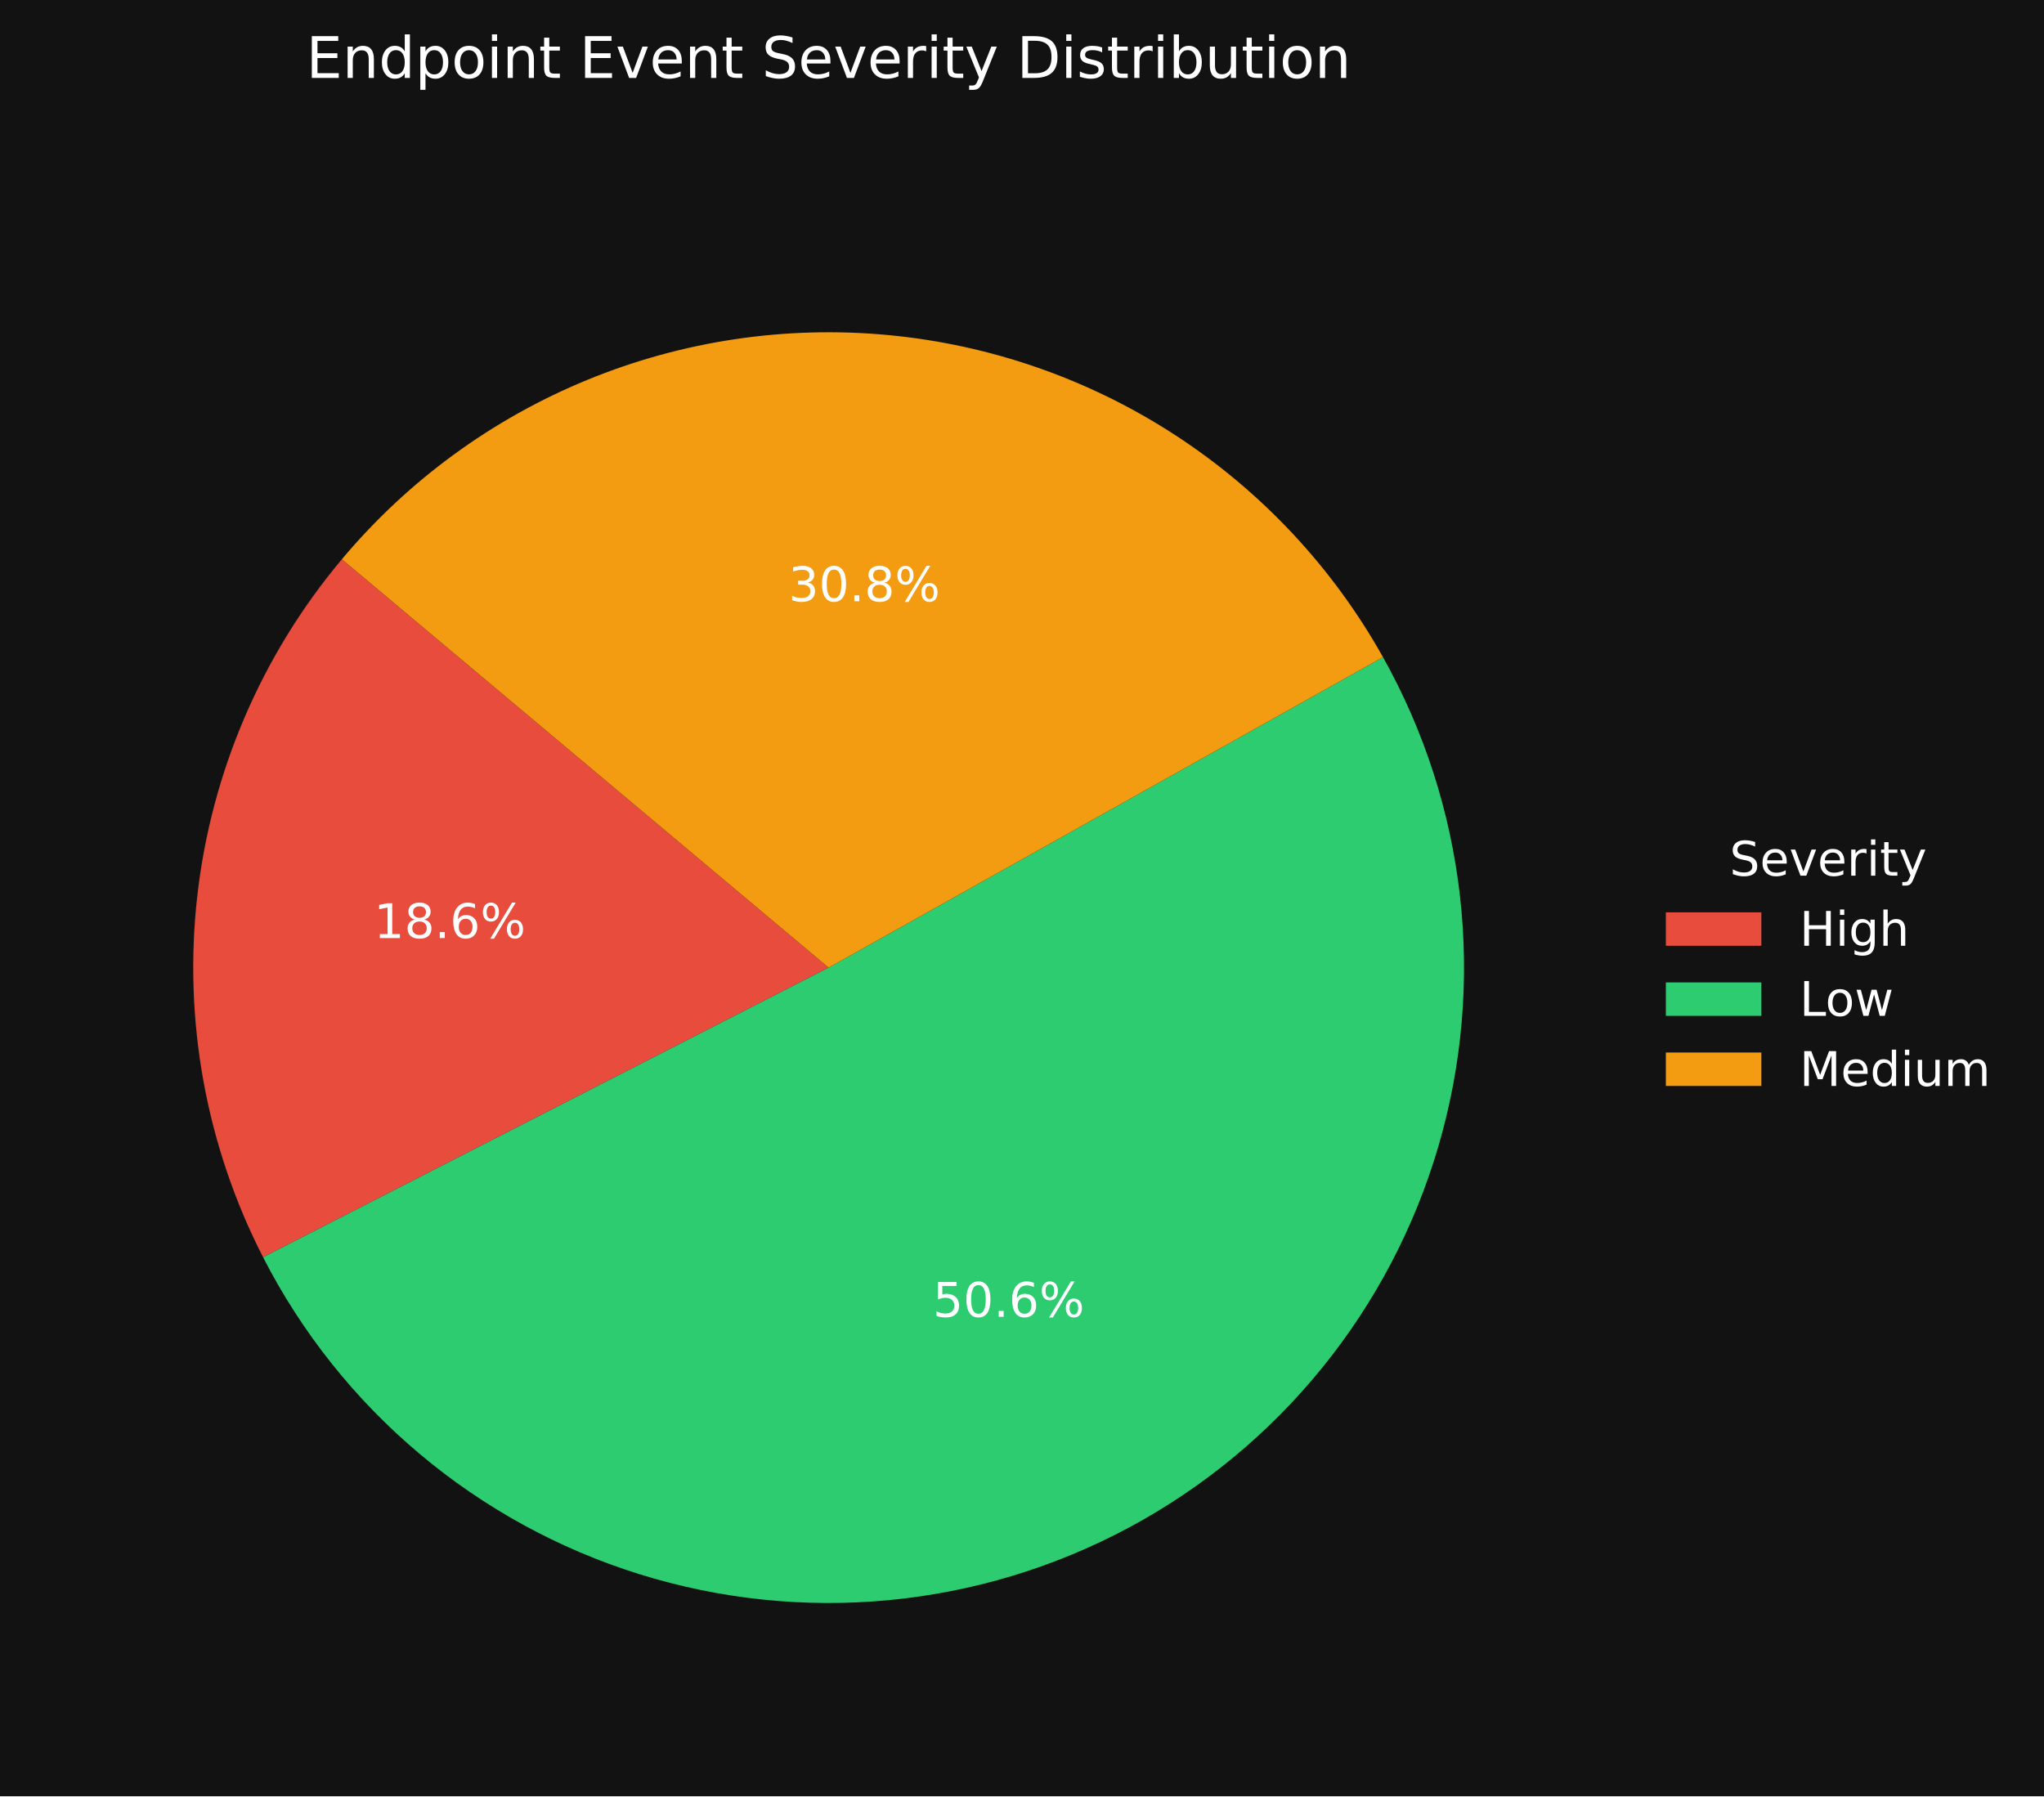
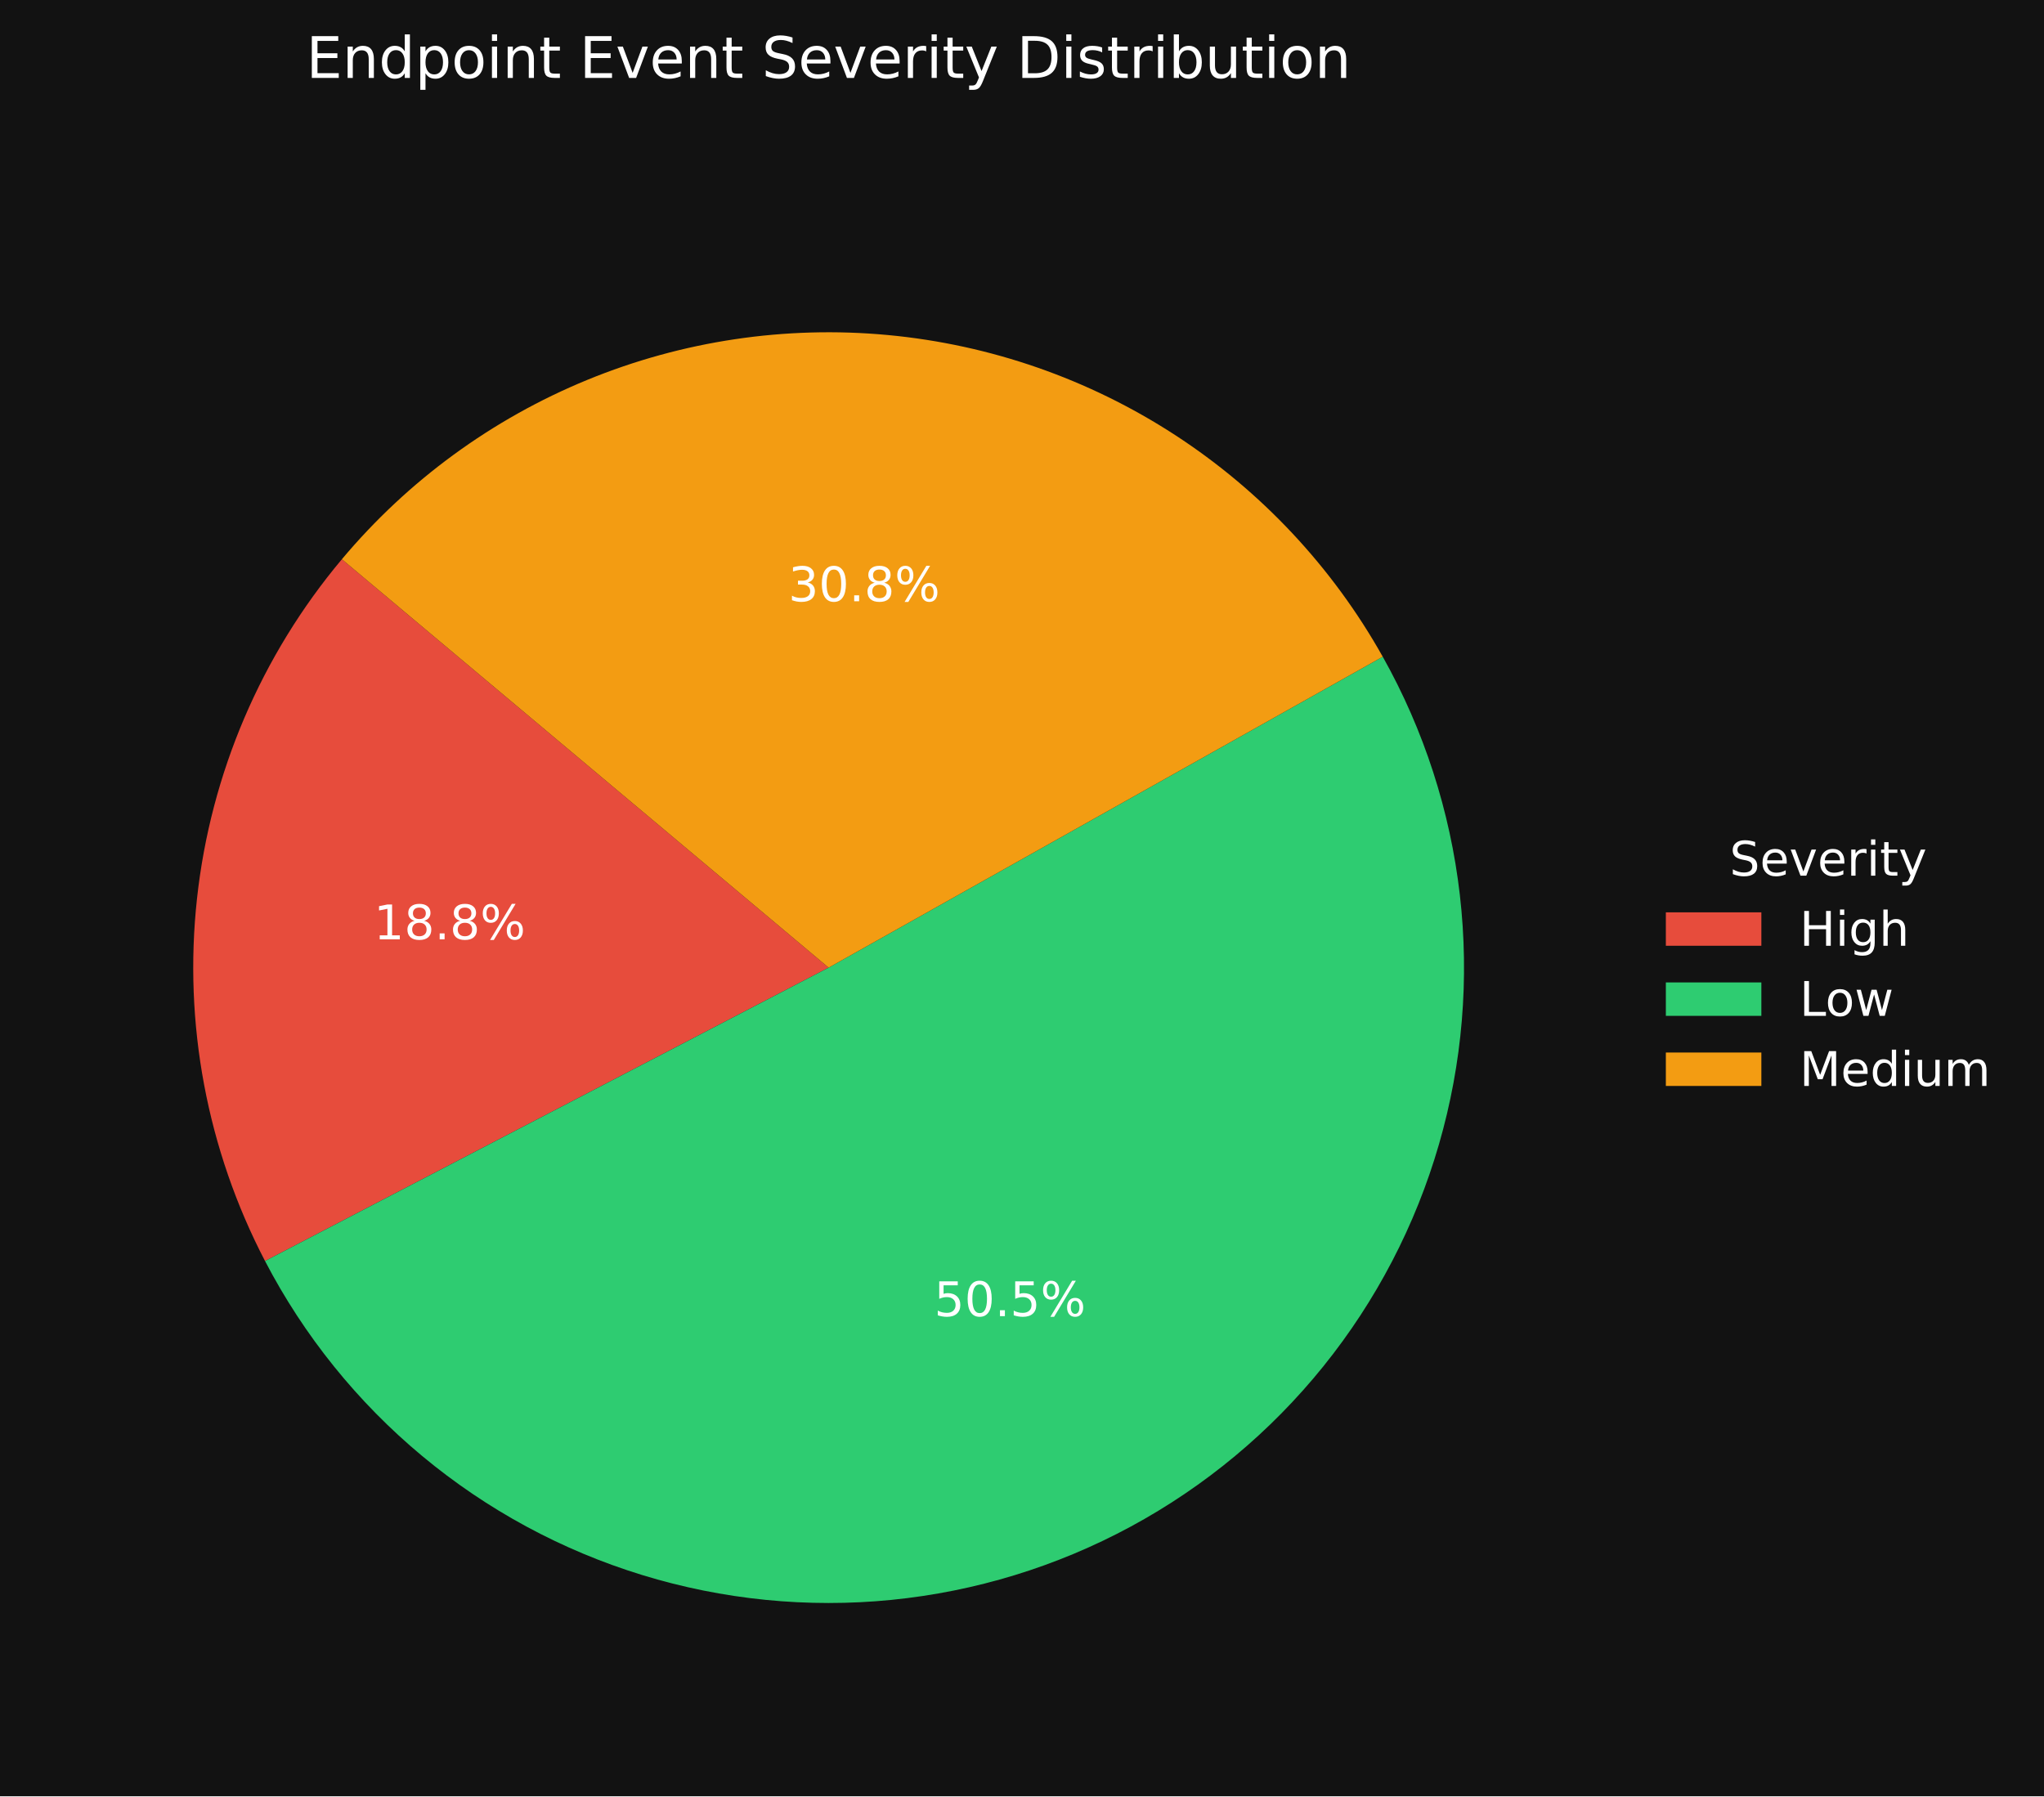
<svg xmlns="http://www.w3.org/2000/svg" xmlns:xlink="http://www.w3.org/1999/xlink" width="428.026pt" height="376.158pt" viewBox="0 0 428.026 376.158" version="1.1">
  <defs>
    <style type="text/css">*{stroke-linejoin: round; stroke-linecap: butt}</style>
  </defs>
  <g id="figure_1">
    <g id="patch_1">
      <path d="M 0 376.158  L 428.026 376.158  L 428.026 -0  L 0 -0  z " style="fill: #121212" />
    </g>
    <g id="axes_1">
      <g id="patch_2">
-         <path d="M 71.593 117.111  C 54.777 137.153 44.239 161.716 41.304 187.713  C 38.369 213.71 43.166 240.004 55.092 263.29  L 173.52 202.638  z " style="fill: #e74c3c" />
+         <path d="M 71.593 117.111  C 54.68 137.268 44.119 161.996 41.255 188.153  C 38.39 214.309 43.348 240.737 55.498 264.077  L 173.52 202.638  z " style="fill: #e74c3c" />
      </g>
      <g id="patch_3">
-         <path d="M 55.092 263.29  C 63.151 279.027 74.268 293.002 87.79 304.394  C 101.312 315.786 116.97 324.37 133.847 329.642  C 150.724 334.914 168.484 336.769 186.087 335.099  C 203.689 333.429 220.783 328.267 236.368 319.916  C 251.953 311.564 265.717 300.189 276.856 286.457  C 287.994 272.725 296.285 256.91 301.241 239.937  C 306.198 222.965 307.722 205.173 305.724 187.605  C 303.726 170.037 298.247 153.042 289.606 137.616  L 173.52 202.638  z " style="fill: #2ecc71" />
+         <path d="M 55.498 264.077  C 63.647 279.731 74.83 293.609 88.394 304.9  C 101.958 316.191 117.634 324.672 134.507 329.846  C 151.38 335.021 169.115 336.787 186.677 335.042  C 204.239 333.297 221.28 328.075 236.805 319.681  C 252.329 311.287 266.03 299.887 277.106 286.147  C 288.183 272.407 296.416 256.6 301.325 239.648  C 306.234 222.696 307.722 204.935 305.701 187.403  C 303.68 169.87 298.191 152.914 289.554 137.523  L 173.52 202.638  z " style="fill: #2ecc71" />
      </g>
      <g id="patch_4">
-         <path d="M 289.606 137.616  C 279.082 118.827 264.152 102.871 246.103 91.123  C 228.054 79.375 207.42 72.183 185.979 70.167  C 164.538 68.15 142.925 71.369 123.002 79.545  C 103.079 87.722 85.436 100.614 71.593 117.111  L 173.52 202.638  z " style="fill: #f39c12" />
+         <path d="M 289.554 137.523  C 279.019 118.75 264.085 102.812 246.036 91.08  C 227.988 79.348 207.359 72.169 185.926 70.162  C 164.493 68.155 142.89 71.378 122.977 79.555  C 103.064 87.733 85.43 100.621 71.593 117.111  L 173.52 202.638  z " style="fill: #f39c12" />
      </g>
      <g id="matplotlib.axis_1" />
      <g id="matplotlib.axis_2" />
      <g id="text_1">
-         <g style="fill: #ffffff" transform="translate(78.30667 196.4422) scale(0.1 -0.1)">
+         <g style="fill: #ffffff" transform="translate(78.27731 196.7063) scale(0.1 -0.1)">
          <defs>
            <path id="DejaVuSans-31" d="M 794 531  L 1825 531  L 1825 4091  L 703 3866  L 703 4441  L 1819 4666  L 2450 4666  L 2450 531  L 3481 531  L 3481 0  L 794 0  L 794 531  z " transform="scale(0.015625)" />
            <path id="DejaVuSans-38" d="M 2034 2216  Q 1584 2216 1326 1975  Q 1069 1734 1069 1313  Q 1069 891 1326 650  Q 1584 409 2034 409  Q 2484 409 2743 651  Q 3003 894 3003 1313  Q 3003 1734 2745 1975  Q 2488 2216 2034 2216  z M 1403 2484  Q 997 2584 770 2862  Q 544 3141 544 3541  Q 544 4100 942 4425  Q 1341 4750 2034 4750  Q 2731 4750 3128 4425  Q 3525 4100 3525 3541  Q 3525 3141 3298 2862  Q 3072 2584 2669 2484  Q 3125 2378 3379 2068  Q 3634 1759 3634 1313  Q 3634 634 3220 271  Q 2806 -91 2034 -91  Q 1263 -91 848 271  Q 434 634 434 1313  Q 434 1759 690 2068  Q 947 2378 1403 2484  z M 1172 3481  Q 1172 3119 1398 2916  Q 1625 2713 2034 2713  Q 2441 2713 2670 2916  Q 2900 3119 2900 3481  Q 2900 3844 2670 4047  Q 2441 4250 2034 4250  Q 1625 4250 1398 4047  Q 1172 3844 1172 3481  z " transform="scale(0.015625)" />
            <path id="DejaVuSans-2e" d="M 684 794  L 1344 794  L 1344 0  L 684 0  L 684 794  z " transform="scale(0.015625)" />
-             <path id="DejaVuSans-36" d="M 2113 2584  Q 1688 2584 1439 2293  Q 1191 2003 1191 1497  Q 1191 994 1439 701  Q 1688 409 2113 409  Q 2538 409 2786 701  Q 3034 994 3034 1497  Q 3034 2003 2786 2293  Q 2538 2584 2113 2584  z M 3366 4563  L 3366 3988  Q 3128 4100 2886 4159  Q 2644 4219 2406 4219  Q 1781 4219 1451 3797  Q 1122 3375 1075 2522  Q 1259 2794 1537 2939  Q 1816 3084 2150 3084  Q 2853 3084 3261 2657  Q 3669 2231 3669 1497  Q 3669 778 3244 343  Q 2819 -91 2113 -91  Q 1303 -91 875 529  Q 447 1150 447 2328  Q 447 3434 972 4092  Q 1497 4750 2381 4750  Q 2619 4750 2861 4703  Q 3103 4656 3366 4563  z " transform="scale(0.015625)" />
            <path id="DejaVuSans-25" d="M 4653 2053  Q 4381 2053 4226 1822  Q 4072 1591 4072 1178  Q 4072 772 4226 539  Q 4381 306 4653 306  Q 4919 306 5073 539  Q 5228 772 5228 1178  Q 5228 1588 5073 1820  Q 4919 2053 4653 2053  z M 4653 2450  Q 5147 2450 5437 2106  Q 5728 1763 5728 1178  Q 5728 594 5436 251  Q 5144 -91 4653 -91  Q 4153 -91 3862 251  Q 3572 594 3572 1178  Q 3572 1766 3864 2108  Q 4156 2450 4653 2450  z M 1428 4353  Q 1159 4353 1004 4120  Q 850 3888 850 3481  Q 850 3069 1003 2837  Q 1156 2606 1428 2606  Q 1700 2606 1854 2837  Q 2009 3069 2009 3481  Q 2009 3884 1853 4118  Q 1697 4353 1428 4353  z M 4250 4750  L 4750 4750  L 1831 -91  L 1331 -91  L 4250 4750  z M 1428 4750  Q 1922 4750 2215 4408  Q 2509 4066 2509 3481  Q 2509 2891 2217 2550  Q 1925 2209 1428 2209  Q 931 2209 642 2551  Q 353 2894 353 3481  Q 353 4063 643 4406  Q 934 4750 1428 4750  z " transform="scale(0.015625)" />
          </defs>
          <use xlink:href="#DejaVuSans-31" />
          <use xlink:href="#DejaVuSans-38" transform="translate(63.62305 0)" />
          <use xlink:href="#DejaVuSans-2e" transform="translate(127.2461 0)" />
-           <use xlink:href="#DejaVuSans-36" transform="translate(159.0332 0)" />
+           <use xlink:href="#DejaVuSans-38" transform="translate(159.0332 0)" />
          <use xlink:href="#DejaVuSans-25" transform="translate(222.6562 0)" />
        </g>
      </g>
      <g id="text_2">
-         <g style="fill: #ffffff" transform="translate(195.3452 275.7641) scale(0.1 -0.1)">
+         <g style="fill: #ffffff" transform="translate(195.6072 275.623) scale(0.1 -0.1)">
          <defs>
            <path id="DejaVuSans-35" d="M 691 4666  L 3169 4666  L 3169 4134  L 1269 4134  L 1269 2991  Q 1406 3038 1543 3061  Q 1681 3084 1819 3084  Q 2600 3084 3056 2656  Q 3513 2228 3513 1497  Q 3513 744 3044 326  Q 2575 -91 1722 -91  Q 1428 -91 1123 -41  Q 819 9 494 109  L 494 744  Q 775 591 1075 516  Q 1375 441 1709 441  Q 2250 441 2565 725  Q 2881 1009 2881 1497  Q 2881 1984 2565 2268  Q 2250 2553 1709 2553  Q 1456 2553 1204 2497  Q 953 2441 691 2322  L 691 4666  z " transform="scale(0.015625)" />
            <path id="DejaVuSans-30" d="M 2034 4250  Q 1547 4250 1301 3770  Q 1056 3291 1056 2328  Q 1056 1369 1301 889  Q 1547 409 2034 409  Q 2525 409 2770 889  Q 3016 1369 3016 2328  Q 3016 3291 2770 3770  Q 2525 4250 2034 4250  z M 2034 4750  Q 2819 4750 3233 4129  Q 3647 3509 3647 2328  Q 3647 1150 3233 529  Q 2819 -91 2034 -91  Q 1250 -91 836 529  Q 422 1150 422 2328  Q 422 3509 836 4129  Q 1250 4750 2034 4750  z " transform="scale(0.015625)" />
          </defs>
          <use xlink:href="#DejaVuSans-35" />
          <use xlink:href="#DejaVuSans-30" transform="translate(63.62305 0)" />
          <use xlink:href="#DejaVuSans-2e" transform="translate(127.2461 0)" />
-           <use xlink:href="#DejaVuSans-36" transform="translate(159.0332 0)" />
+           <use xlink:href="#DejaVuSans-35" transform="translate(159.0332 0)" />
          <use xlink:href="#DejaVuSans-25" transform="translate(222.6562 0)" />
        </g>
      </g>
      <g id="text_3">
-         <g style="fill: #ffffff" transform="translate(165.1118 125.9147) scale(0.1 -0.1)">
+         <g style="fill: #ffffff" transform="translate(165.08 125.9117) scale(0.1 -0.1)">
          <defs>
            <path id="DejaVuSans-33" d="M 2597 2516  Q 3050 2419 3304 2112  Q 3559 1806 3559 1356  Q 3559 666 3084 287  Q 2609 -91 1734 -91  Q 1441 -91 1130 -33  Q 819 25 488 141  L 488 750  Q 750 597 1062 519  Q 1375 441 1716 441  Q 2309 441 2620 675  Q 2931 909 2931 1356  Q 2931 1769 2642 2001  Q 2353 2234 1838 2234  L 1294 2234  L 1294 2753  L 1863 2753  Q 2328 2753 2575 2939  Q 2822 3125 2822 3475  Q 2822 3834 2567 4026  Q 2313 4219 1838 4219  Q 1578 4219 1281 4162  Q 984 4106 628 3988  L 628 4550  Q 988 4650 1302 4700  Q 1616 4750 1894 4750  Q 2613 4750 3031 4423  Q 3450 4097 3450 3541  Q 3450 3153 3228 2886  Q 3006 2619 2597 2516  z " transform="scale(0.015625)" />
          </defs>
          <use xlink:href="#DejaVuSans-33" />
          <use xlink:href="#DejaVuSans-30" transform="translate(63.62305 0)" />
          <use xlink:href="#DejaVuSans-2e" transform="translate(127.2461 0)" />
          <use xlink:href="#DejaVuSans-38" transform="translate(159.0332 0)" />
          <use xlink:href="#DejaVuSans-25" transform="translate(222.6562 0)" />
        </g>
      </g>
      <g id="text_4">
        <g style="fill: #ffffff" transform="translate(64.12219 16.31812) scale(0.12 -0.12)">
          <defs>
            <path id="DejaVuSans-45" d="M 628 4666  L 3578 4666  L 3578 4134  L 1259 4134  L 1259 2753  L 3481 2753  L 3481 2222  L 1259 2222  L 1259 531  L 3634 531  L 3634 0  L 628 0  L 628 4666  z " transform="scale(0.015625)" />
            <path id="DejaVuSans-6e" d="M 3513 2113  L 3513 0  L 2938 0  L 2938 2094  Q 2938 2591 2744 2837  Q 2550 3084 2163 3084  Q 1697 3084 1428 2787  Q 1159 2491 1159 1978  L 1159 0  L 581 0  L 581 3500  L 1159 3500  L 1159 2956  Q 1366 3272 1645 3428  Q 1925 3584 2291 3584  Q 2894 3584 3203 3211  Q 3513 2838 3513 2113  z " transform="scale(0.015625)" />
            <path id="DejaVuSans-64" d="M 2906 2969  L 2906 4863  L 3481 4863  L 3481 0  L 2906 0  L 2906 525  Q 2725 213 2448 61  Q 2172 -91 1784 -91  Q 1150 -91 751 415  Q 353 922 353 1747  Q 353 2572 751 3078  Q 1150 3584 1784 3584  Q 2172 3584 2448 3432  Q 2725 3281 2906 2969  z M 947 1747  Q 947 1113 1208 752  Q 1469 391 1925 391  Q 2381 391 2643 752  Q 2906 1113 2906 1747  Q 2906 2381 2643 2742  Q 2381 3103 1925 3103  Q 1469 3103 1208 2742  Q 947 2381 947 1747  z " transform="scale(0.015625)" />
            <path id="DejaVuSans-70" d="M 1159 525  L 1159 -1331  L 581 -1331  L 581 3500  L 1159 3500  L 1159 2969  Q 1341 3281 1617 3432  Q 1894 3584 2278 3584  Q 2916 3584 3314 3078  Q 3713 2572 3713 1747  Q 3713 922 3314 415  Q 2916 -91 2278 -91  Q 1894 -91 1617 61  Q 1341 213 1159 525  z M 3116 1747  Q 3116 2381 2855 2742  Q 2594 3103 2138 3103  Q 1681 3103 1420 2742  Q 1159 2381 1159 1747  Q 1159 1113 1420 752  Q 1681 391 2138 391  Q 2594 391 2855 752  Q 3116 1113 3116 1747  z " transform="scale(0.015625)" />
            <path id="DejaVuSans-6f" d="M 1959 3097  Q 1497 3097 1228 2736  Q 959 2375 959 1747  Q 959 1119 1226 758  Q 1494 397 1959 397  Q 2419 397 2687 759  Q 2956 1122 2956 1747  Q 2956 2369 2687 2733  Q 2419 3097 1959 3097  z M 1959 3584  Q 2709 3584 3137 3096  Q 3566 2609 3566 1747  Q 3566 888 3137 398  Q 2709 -91 1959 -91  Q 1206 -91 779 398  Q 353 888 353 1747  Q 353 2609 779 3096  Q 1206 3584 1959 3584  z " transform="scale(0.015625)" />
            <path id="DejaVuSans-69" d="M 603 3500  L 1178 3500  L 1178 0  L 603 0  L 603 3500  z M 603 4863  L 1178 4863  L 1178 4134  L 603 4134  L 603 4863  z " transform="scale(0.015625)" />
            <path id="DejaVuSans-74" d="M 1172 4494  L 1172 3500  L 2356 3500  L 2356 3053  L 1172 3053  L 1172 1153  Q 1172 725 1289 603  Q 1406 481 1766 481  L 2356 481  L 2356 0  L 1766 0  Q 1100 0 847 248  Q 594 497 594 1153  L 594 3053  L 172 3053  L 172 3500  L 594 3500  L 594 4494  L 1172 4494  z " transform="scale(0.015625)" />
            <path id="DejaVuSans-20" transform="scale(0.015625)" />
            <path id="DejaVuSans-76" d="M 191 3500  L 800 3500  L 1894 563  L 2988 3500  L 3597 3500  L 2284 0  L 1503 0  L 191 3500  z " transform="scale(0.015625)" />
            <path id="DejaVuSans-65" d="M 3597 1894  L 3597 1613  L 953 1613  Q 991 1019 1311 708  Q 1631 397 2203 397  Q 2534 397 2845 478  Q 3156 559 3463 722  L 3463 178  Q 3153 47 2828 -22  Q 2503 -91 2169 -91  Q 1331 -91 842 396  Q 353 884 353 1716  Q 353 2575 817 3079  Q 1281 3584 2069 3584  Q 2775 3584 3186 3129  Q 3597 2675 3597 1894  z M 3022 2063  Q 3016 2534 2758 2815  Q 2500 3097 2075 3097  Q 1594 3097 1305 2825  Q 1016 2553 972 2059  L 3022 2063  z " transform="scale(0.015625)" />
            <path id="DejaVuSans-53" d="M 3425 4513  L 3425 3897  Q 3066 4069 2747 4153  Q 2428 4238 2131 4238  Q 1616 4238 1336 4038  Q 1056 3838 1056 3469  Q 1056 3159 1242 3001  Q 1428 2844 1947 2747  L 2328 2669  Q 3034 2534 3370 2195  Q 3706 1856 3706 1288  Q 3706 609 3251 259  Q 2797 -91 1919 -91  Q 1588 -91 1214 -16  Q 841 59 441 206  L 441 856  Q 825 641 1194 531  Q 1563 422 1919 422  Q 2459 422 2753 634  Q 3047 847 3047 1241  Q 3047 1584 2836 1778  Q 2625 1972 2144 2069  L 1759 2144  Q 1053 2284 737 2584  Q 422 2884 422 3419  Q 422 4038 858 4394  Q 1294 4750 2059 4750  Q 2388 4750 2728 4690  Q 3069 4631 3425 4513  z " transform="scale(0.015625)" />
            <path id="DejaVuSans-72" d="M 2631 2963  Q 2534 3019 2420 3045  Q 2306 3072 2169 3072  Q 1681 3072 1420 2755  Q 1159 2438 1159 1844  L 1159 0  L 581 0  L 581 3500  L 1159 3500  L 1159 2956  Q 1341 3275 1631 3429  Q 1922 3584 2338 3584  Q 2397 3584 2469 3576  Q 2541 3569 2628 3553  L 2631 2963  z " transform="scale(0.015625)" />
            <path id="DejaVuSans-79" d="M 2059 -325  Q 1816 -950 1584 -1140  Q 1353 -1331 966 -1331  L 506 -1331  L 506 -850  L 844 -850  Q 1081 -850 1212 -737  Q 1344 -625 1503 -206  L 1606 56  L 191 3500  L 800 3500  L 1894 763  L 2988 3500  L 3597 3500  L 2059 -325  z " transform="scale(0.015625)" />
            <path id="DejaVuSans-44" d="M 1259 4147  L 1259 519  L 2022 519  Q 2988 519 3436 956  Q 3884 1394 3884 2338  Q 3884 3275 3436 3711  Q 2988 4147 2022 4147  L 1259 4147  z M 628 4666  L 1925 4666  Q 3281 4666 3915 4102  Q 4550 3538 4550 2338  Q 4550 1131 3912 565  Q 3275 0 1925 0  L 628 0  L 628 4666  z " transform="scale(0.015625)" />
            <path id="DejaVuSans-73" d="M 2834 3397  L 2834 2853  Q 2591 2978 2328 3040  Q 2066 3103 1784 3103  Q 1356 3103 1142 2972  Q 928 2841 928 2578  Q 928 2378 1081 2264  Q 1234 2150 1697 2047  L 1894 2003  Q 2506 1872 2764 1633  Q 3022 1394 3022 966  Q 3022 478 2636 193  Q 2250 -91 1575 -91  Q 1294 -91 989 -36  Q 684 19 347 128  L 347 722  Q 666 556 975 473  Q 1284 391 1588 391  Q 1994 391 2212 530  Q 2431 669 2431 922  Q 2431 1156 2273 1281  Q 2116 1406 1581 1522  L 1381 1569  Q 847 1681 609 1914  Q 372 2147 372 2553  Q 372 3047 722 3315  Q 1072 3584 1716 3584  Q 2034 3584 2315 3537  Q 2597 3491 2834 3397  z " transform="scale(0.015625)" />
            <path id="DejaVuSans-62" d="M 3116 1747  Q 3116 2381 2855 2742  Q 2594 3103 2138 3103  Q 1681 3103 1420 2742  Q 1159 2381 1159 1747  Q 1159 1113 1420 752  Q 1681 391 2138 391  Q 2594 391 2855 752  Q 3116 1113 3116 1747  z M 1159 2969  Q 1341 3281 1617 3432  Q 1894 3584 2278 3584  Q 2916 3584 3314 3078  Q 3713 2572 3713 1747  Q 3713 922 3314 415  Q 2916 -91 2278 -91  Q 1894 -91 1617 61  Q 1341 213 1159 525  L 1159 0  L 581 0  L 581 4863  L 1159 4863  L 1159 2969  z " transform="scale(0.015625)" />
            <path id="DejaVuSans-75" d="M 544 1381  L 544 3500  L 1119 3500  L 1119 1403  Q 1119 906 1312 657  Q 1506 409 1894 409  Q 2359 409 2629 706  Q 2900 1003 2900 1516  L 2900 3500  L 3475 3500  L 3475 0  L 2900 0  L 2900 538  Q 2691 219 2414 64  Q 2138 -91 1772 -91  Q 1169 -91 856 284  Q 544 659 544 1381  z M 1991 3584  L 1991 3584  z " transform="scale(0.015625)" />
          </defs>
          <use xlink:href="#DejaVuSans-45" />
          <use xlink:href="#DejaVuSans-6e" transform="translate(63.18359 0)" />
          <use xlink:href="#DejaVuSans-64" transform="translate(126.5625 0)" />
          <use xlink:href="#DejaVuSans-70" transform="translate(190.0391 0)" />
          <use xlink:href="#DejaVuSans-6f" transform="translate(253.5156 0)" />
          <use xlink:href="#DejaVuSans-69" transform="translate(314.6973 0)" />
          <use xlink:href="#DejaVuSans-6e" transform="translate(342.4805 0)" />
          <use xlink:href="#DejaVuSans-74" transform="translate(405.8594 0)" />
          <use xlink:href="#DejaVuSans-20" transform="translate(445.0684 0)" />
          <use xlink:href="#DejaVuSans-45" transform="translate(476.8555 0)" />
          <use xlink:href="#DejaVuSans-76" transform="translate(540.0391 0)" />
          <use xlink:href="#DejaVuSans-65" transform="translate(599.2188 0)" />
          <use xlink:href="#DejaVuSans-6e" transform="translate(660.7422 0)" />
          <use xlink:href="#DejaVuSans-74" transform="translate(724.1211 0)" />
          <use xlink:href="#DejaVuSans-20" transform="translate(763.3301 0)" />
          <use xlink:href="#DejaVuSans-53" transform="translate(795.1172 0)" />
          <use xlink:href="#DejaVuSans-65" transform="translate(858.5938 0)" />
          <use xlink:href="#DejaVuSans-76" transform="translate(920.1172 0)" />
          <use xlink:href="#DejaVuSans-65" transform="translate(979.2969 0)" />
          <use xlink:href="#DejaVuSans-72" transform="translate(1040.82 0)" />
          <use xlink:href="#DejaVuSans-69" transform="translate(1081.934 0)" />
          <use xlink:href="#DejaVuSans-74" transform="translate(1109.717 0)" />
          <use xlink:href="#DejaVuSans-79" transform="translate(1148.926 0)" />
          <use xlink:href="#DejaVuSans-20" transform="translate(1208.105 0)" />
          <use xlink:href="#DejaVuSans-44" transform="translate(1239.893 0)" />
          <use xlink:href="#DejaVuSans-69" transform="translate(1316.895 0)" />
          <use xlink:href="#DejaVuSans-73" transform="translate(1344.678 0)" />
          <use xlink:href="#DejaVuSans-74" transform="translate(1396.777 0)" />
          <use xlink:href="#DejaVuSans-72" transform="translate(1435.986 0)" />
          <use xlink:href="#DejaVuSans-69" transform="translate(1477.1 0)" />
          <use xlink:href="#DejaVuSans-62" transform="translate(1504.883 0)" />
          <use xlink:href="#DejaVuSans-75" transform="translate(1568.359 0)" />
          <use xlink:href="#DejaVuSans-74" transform="translate(1631.738 0)" />
          <use xlink:href="#DejaVuSans-69" transform="translate(1670.947 0)" />
          <use xlink:href="#DejaVuSans-6f" transform="translate(1698.73 0)" />
          <use xlink:href="#DejaVuSans-6e" transform="translate(1759.912 0)" />
        </g>
      </g>
      <g id="legend_1">
        <g id="text_5">
          <g style="fill: #ffffff" transform="translate(362.1822 183.3803) scale(0.1 -0.1)">
            <use xlink:href="#DejaVuSans-53" />
            <use xlink:href="#DejaVuSans-65" transform="translate(63.47656 0)" />
            <use xlink:href="#DejaVuSans-76" transform="translate(125 0)" />
            <use xlink:href="#DejaVuSans-65" transform="translate(184.1797 0)" />
            <use xlink:href="#DejaVuSans-72" transform="translate(245.7031 0)" />
            <use xlink:href="#DejaVuSans-69" transform="translate(286.8164 0)" />
            <use xlink:href="#DejaVuSans-74" transform="translate(314.5996 0)" />
            <use xlink:href="#DejaVuSans-79" transform="translate(353.8086 0)" />
          </g>
        </g>
        <g id="patch_5">
          <path d="M 348.84 198.058  L 368.84 198.058  L 368.84 191.058  L 348.84 191.058  z " style="fill: #e74c3c" />
        </g>
        <g id="text_6">
          <g style="fill: #ffffff" transform="translate(376.84 198.0584) scale(0.1 -0.1)">
            <defs>
              <path id="DejaVuSans-48" d="M 628 4666  L 1259 4666  L 1259 2753  L 3553 2753  L 3553 4666  L 4184 4666  L 4184 0  L 3553 0  L 3553 2222  L 1259 2222  L 1259 0  L 628 0  L 628 4666  z " transform="scale(0.015625)" />
              <path id="DejaVuSans-67" d="M 2906 1791  Q 2906 2416 2648 2759  Q 2391 3103 1925 3103  Q 1463 3103 1205 2759  Q 947 2416 947 1791  Q 947 1169 1205 825  Q 1463 481 1925 481  Q 2391 481 2648 825  Q 2906 1169 2906 1791  z M 3481 434  Q 3481 -459 3084 -895  Q 2688 -1331 1869 -1331  Q 1566 -1331 1297 -1286  Q 1028 -1241 775 -1147  L 775 -588  Q 1028 -725 1275 -790  Q 1522 -856 1778 -856  Q 2344 -856 2625 -561  Q 2906 -266 2906 331  L 2906 616  Q 2728 306 2450 153  Q 2172 0 1784 0  Q 1141 0 747 490  Q 353 981 353 1791  Q 353 2603 747 3093  Q 1141 3584 1784 3584  Q 2172 3584 2450 3431  Q 2728 3278 2906 2969  L 2906 3500  L 3481 3500  L 3481 434  z " transform="scale(0.015625)" />
              <path id="DejaVuSans-68" d="M 3513 2113  L 3513 0  L 2938 0  L 2938 2094  Q 2938 2591 2744 2837  Q 2550 3084 2163 3084  Q 1697 3084 1428 2787  Q 1159 2491 1159 1978  L 1159 0  L 581 0  L 581 4863  L 1159 4863  L 1159 2956  Q 1366 3272 1645 3428  Q 1925 3584 2291 3584  Q 2894 3584 3203 3211  Q 3513 2838 3513 2113  z " transform="scale(0.015625)" />
            </defs>
            <use xlink:href="#DejaVuSans-48" />
            <use xlink:href="#DejaVuSans-69" transform="translate(75.19531 0)" />
            <use xlink:href="#DejaVuSans-67" transform="translate(102.9785 0)" />
            <use xlink:href="#DejaVuSans-68" transform="translate(166.4551 0)" />
          </g>
        </g>
        <g id="patch_6">
          <path d="M 348.84 212.737  L 368.84 212.737  L 368.84 205.737  L 348.84 205.737  z " style="fill: #2ecc71" />
        </g>
        <g id="text_7">
          <g style="fill: #ffffff" transform="translate(376.84 212.7366) scale(0.1 -0.1)">
            <defs>
              <path id="DejaVuSans-4c" d="M 628 4666  L 1259 4666  L 1259 531  L 3531 531  L 3531 0  L 628 0  L 628 4666  z " transform="scale(0.015625)" />
              <path id="DejaVuSans-77" d="M 269 3500  L 844 3500  L 1563 769  L 2278 3500  L 2956 3500  L 3675 769  L 4391 3500  L 4966 3500  L 4050 0  L 3372 0  L 2619 2869  L 1863 0  L 1184 0  L 269 3500  z " transform="scale(0.015625)" />
            </defs>
            <use xlink:href="#DejaVuSans-4c" />
            <use xlink:href="#DejaVuSans-6f" transform="translate(53.96289 0)" />
            <use xlink:href="#DejaVuSans-77" transform="translate(115.1445 0)" />
          </g>
        </g>
        <g id="patch_7">
          <path d="M 348.84 227.415  L 368.84 227.415  L 368.84 220.415  L 348.84 220.415  z " style="fill: #f39c12" />
        </g>
        <g id="text_8">
          <g style="fill: #ffffff" transform="translate(376.84 227.4147) scale(0.1 -0.1)">
            <defs>
              <path id="DejaVuSans-4d" d="M 628 4666  L 1569 4666  L 2759 1491  L 3956 4666  L 4897 4666  L 4897 0  L 4281 0  L 4281 4097  L 3078 897  L 2444 897  L 1241 4097  L 1241 0  L 628 0  L 628 4666  z " transform="scale(0.015625)" />
              <path id="DejaVuSans-6d" d="M 3328 2828  Q 3544 3216 3844 3400  Q 4144 3584 4550 3584  Q 5097 3584 5394 3201  Q 5691 2819 5691 2113  L 5691 0  L 5113 0  L 5113 2094  Q 5113 2597 4934 2840  Q 4756 3084 4391 3084  Q 3944 3084 3684 2787  Q 3425 2491 3425 1978  L 3425 0  L 2847 0  L 2847 2094  Q 2847 2600 2669 2842  Q 2491 3084 2119 3084  Q 1678 3084 1418 2786  Q 1159 2488 1159 1978  L 1159 0  L 581 0  L 581 3500  L 1159 3500  L 1159 2956  Q 1356 3278 1631 3431  Q 1906 3584 2284 3584  Q 2666 3584 2933 3390  Q 3200 3197 3328 2828  z " transform="scale(0.015625)" />
            </defs>
            <use xlink:href="#DejaVuSans-4d" />
            <use xlink:href="#DejaVuSans-65" transform="translate(86.2793 0)" />
            <use xlink:href="#DejaVuSans-64" transform="translate(147.8027 0)" />
            <use xlink:href="#DejaVuSans-69" transform="translate(211.2793 0)" />
            <use xlink:href="#DejaVuSans-75" transform="translate(239.0625 0)" />
            <use xlink:href="#DejaVuSans-6d" transform="translate(302.4414 0)" />
          </g>
        </g>
      </g>
    </g>
  </g>
</svg>
